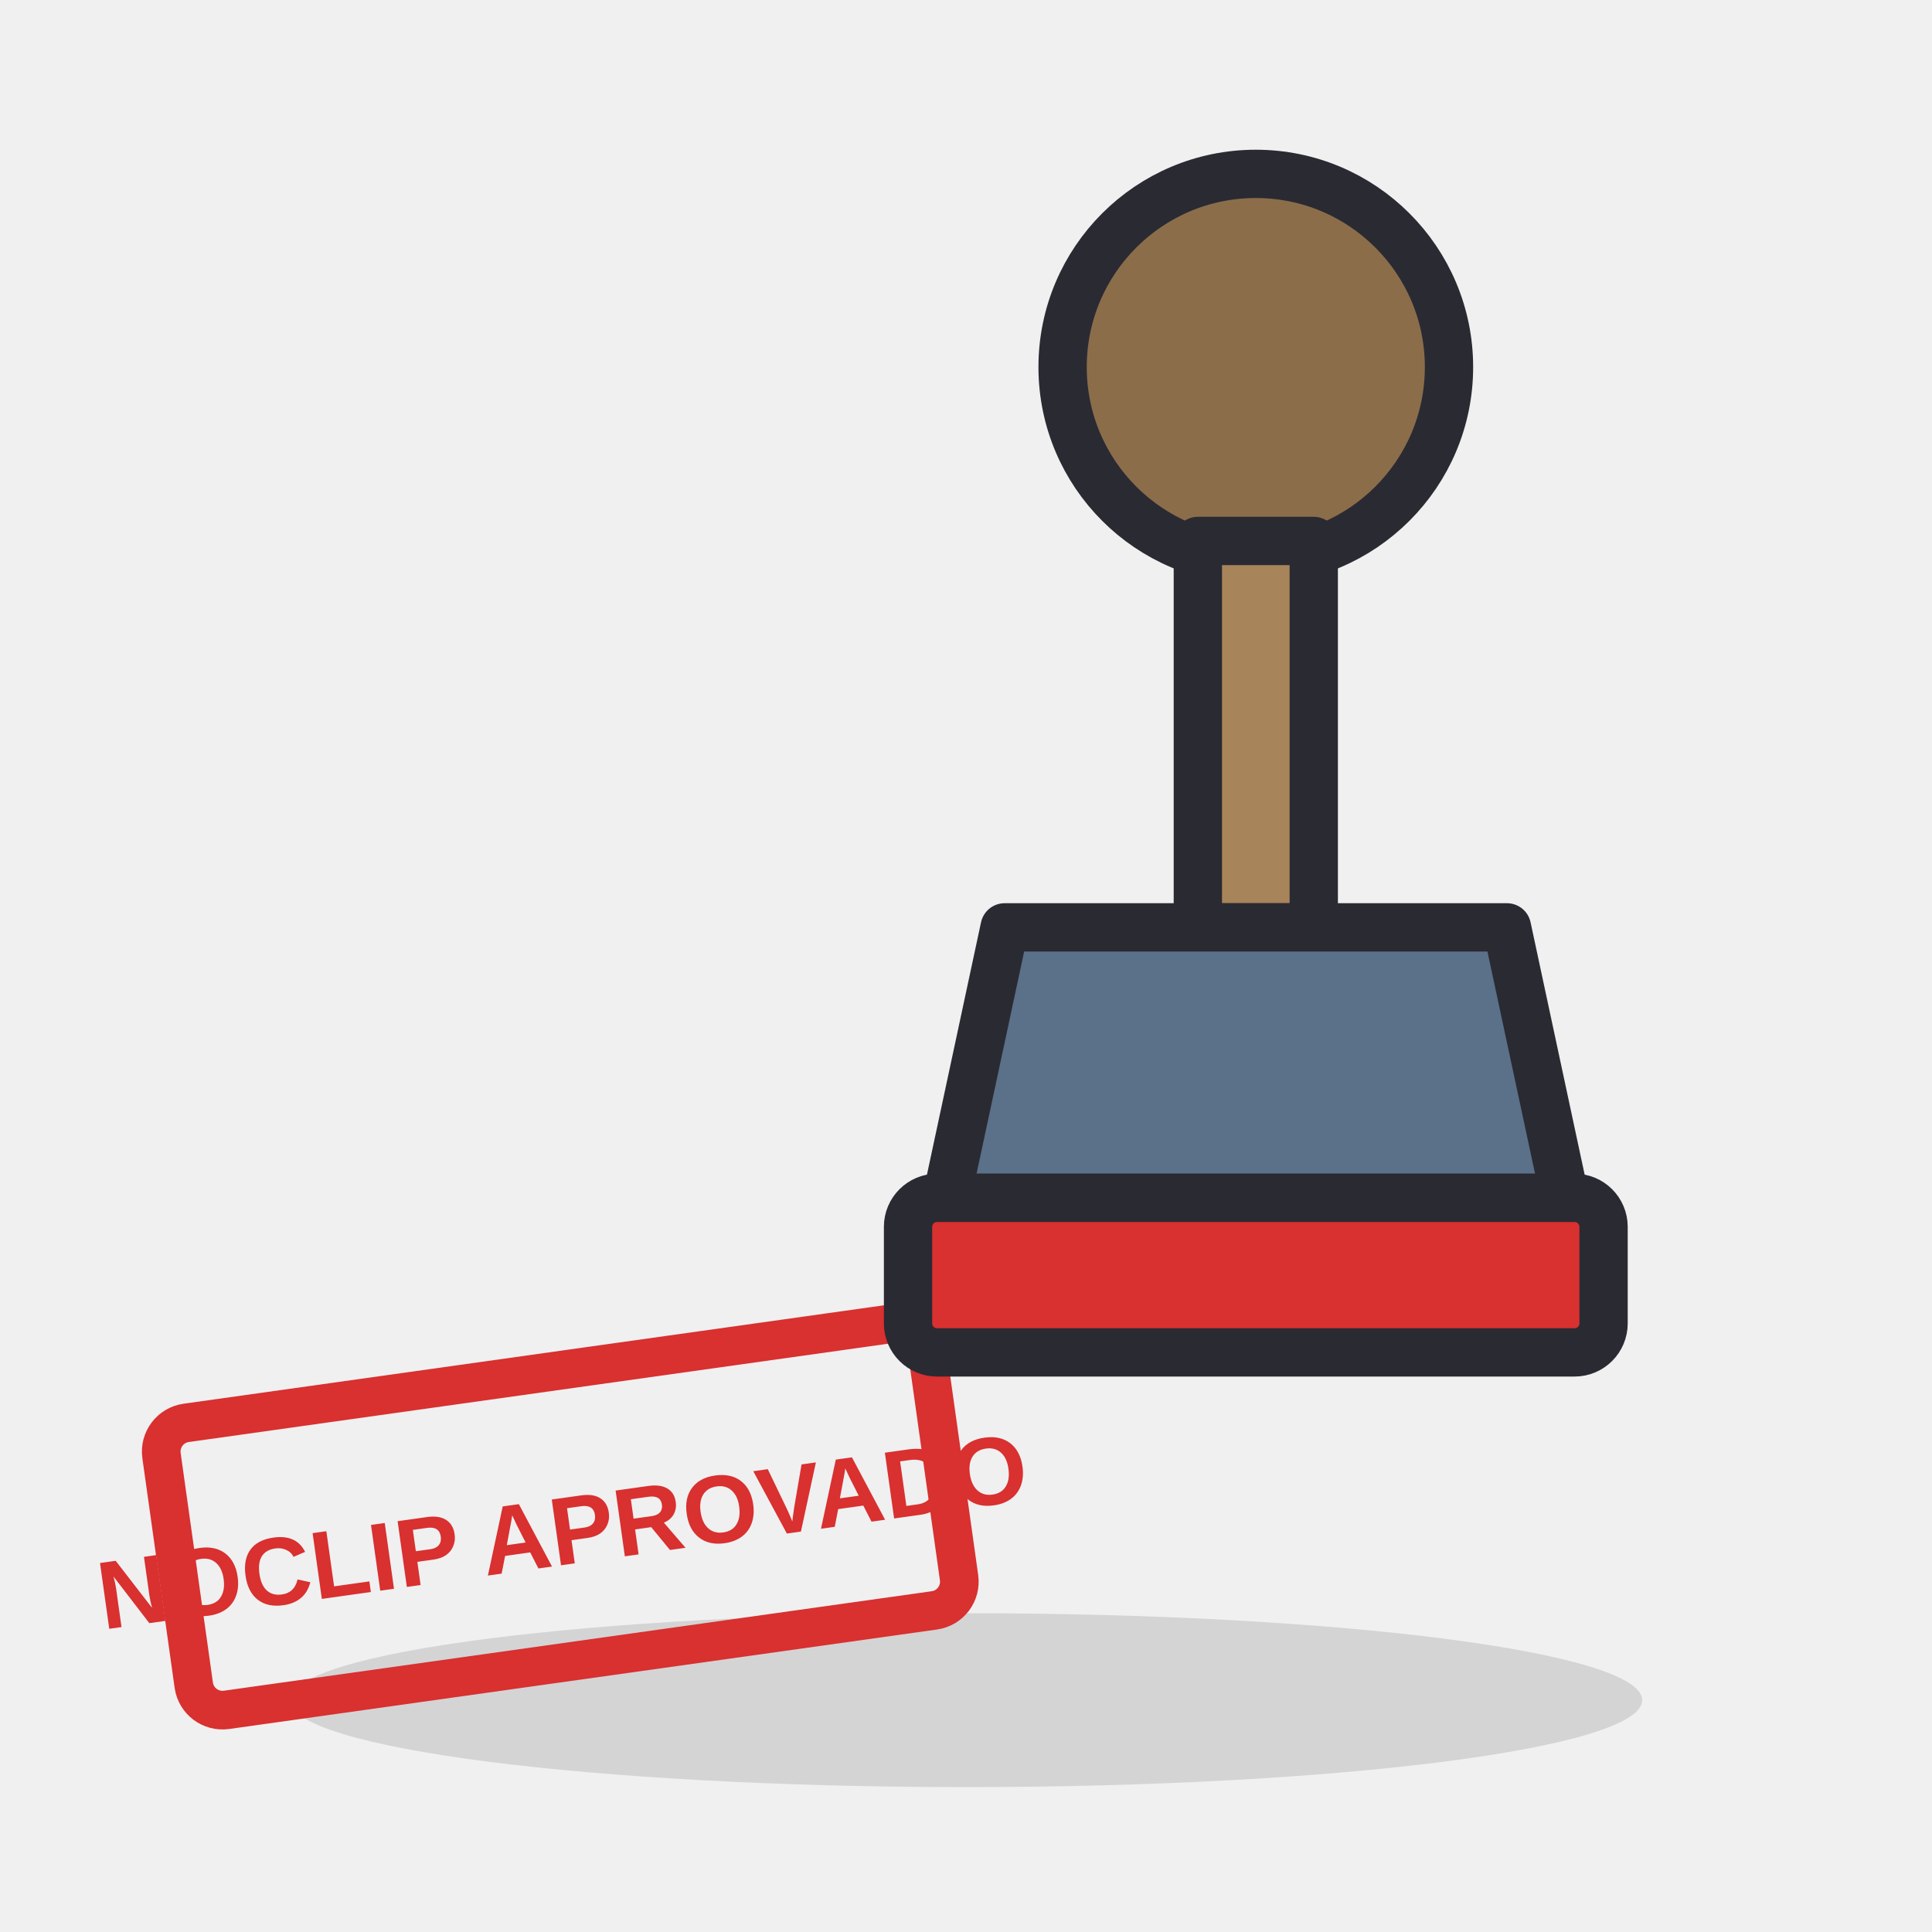
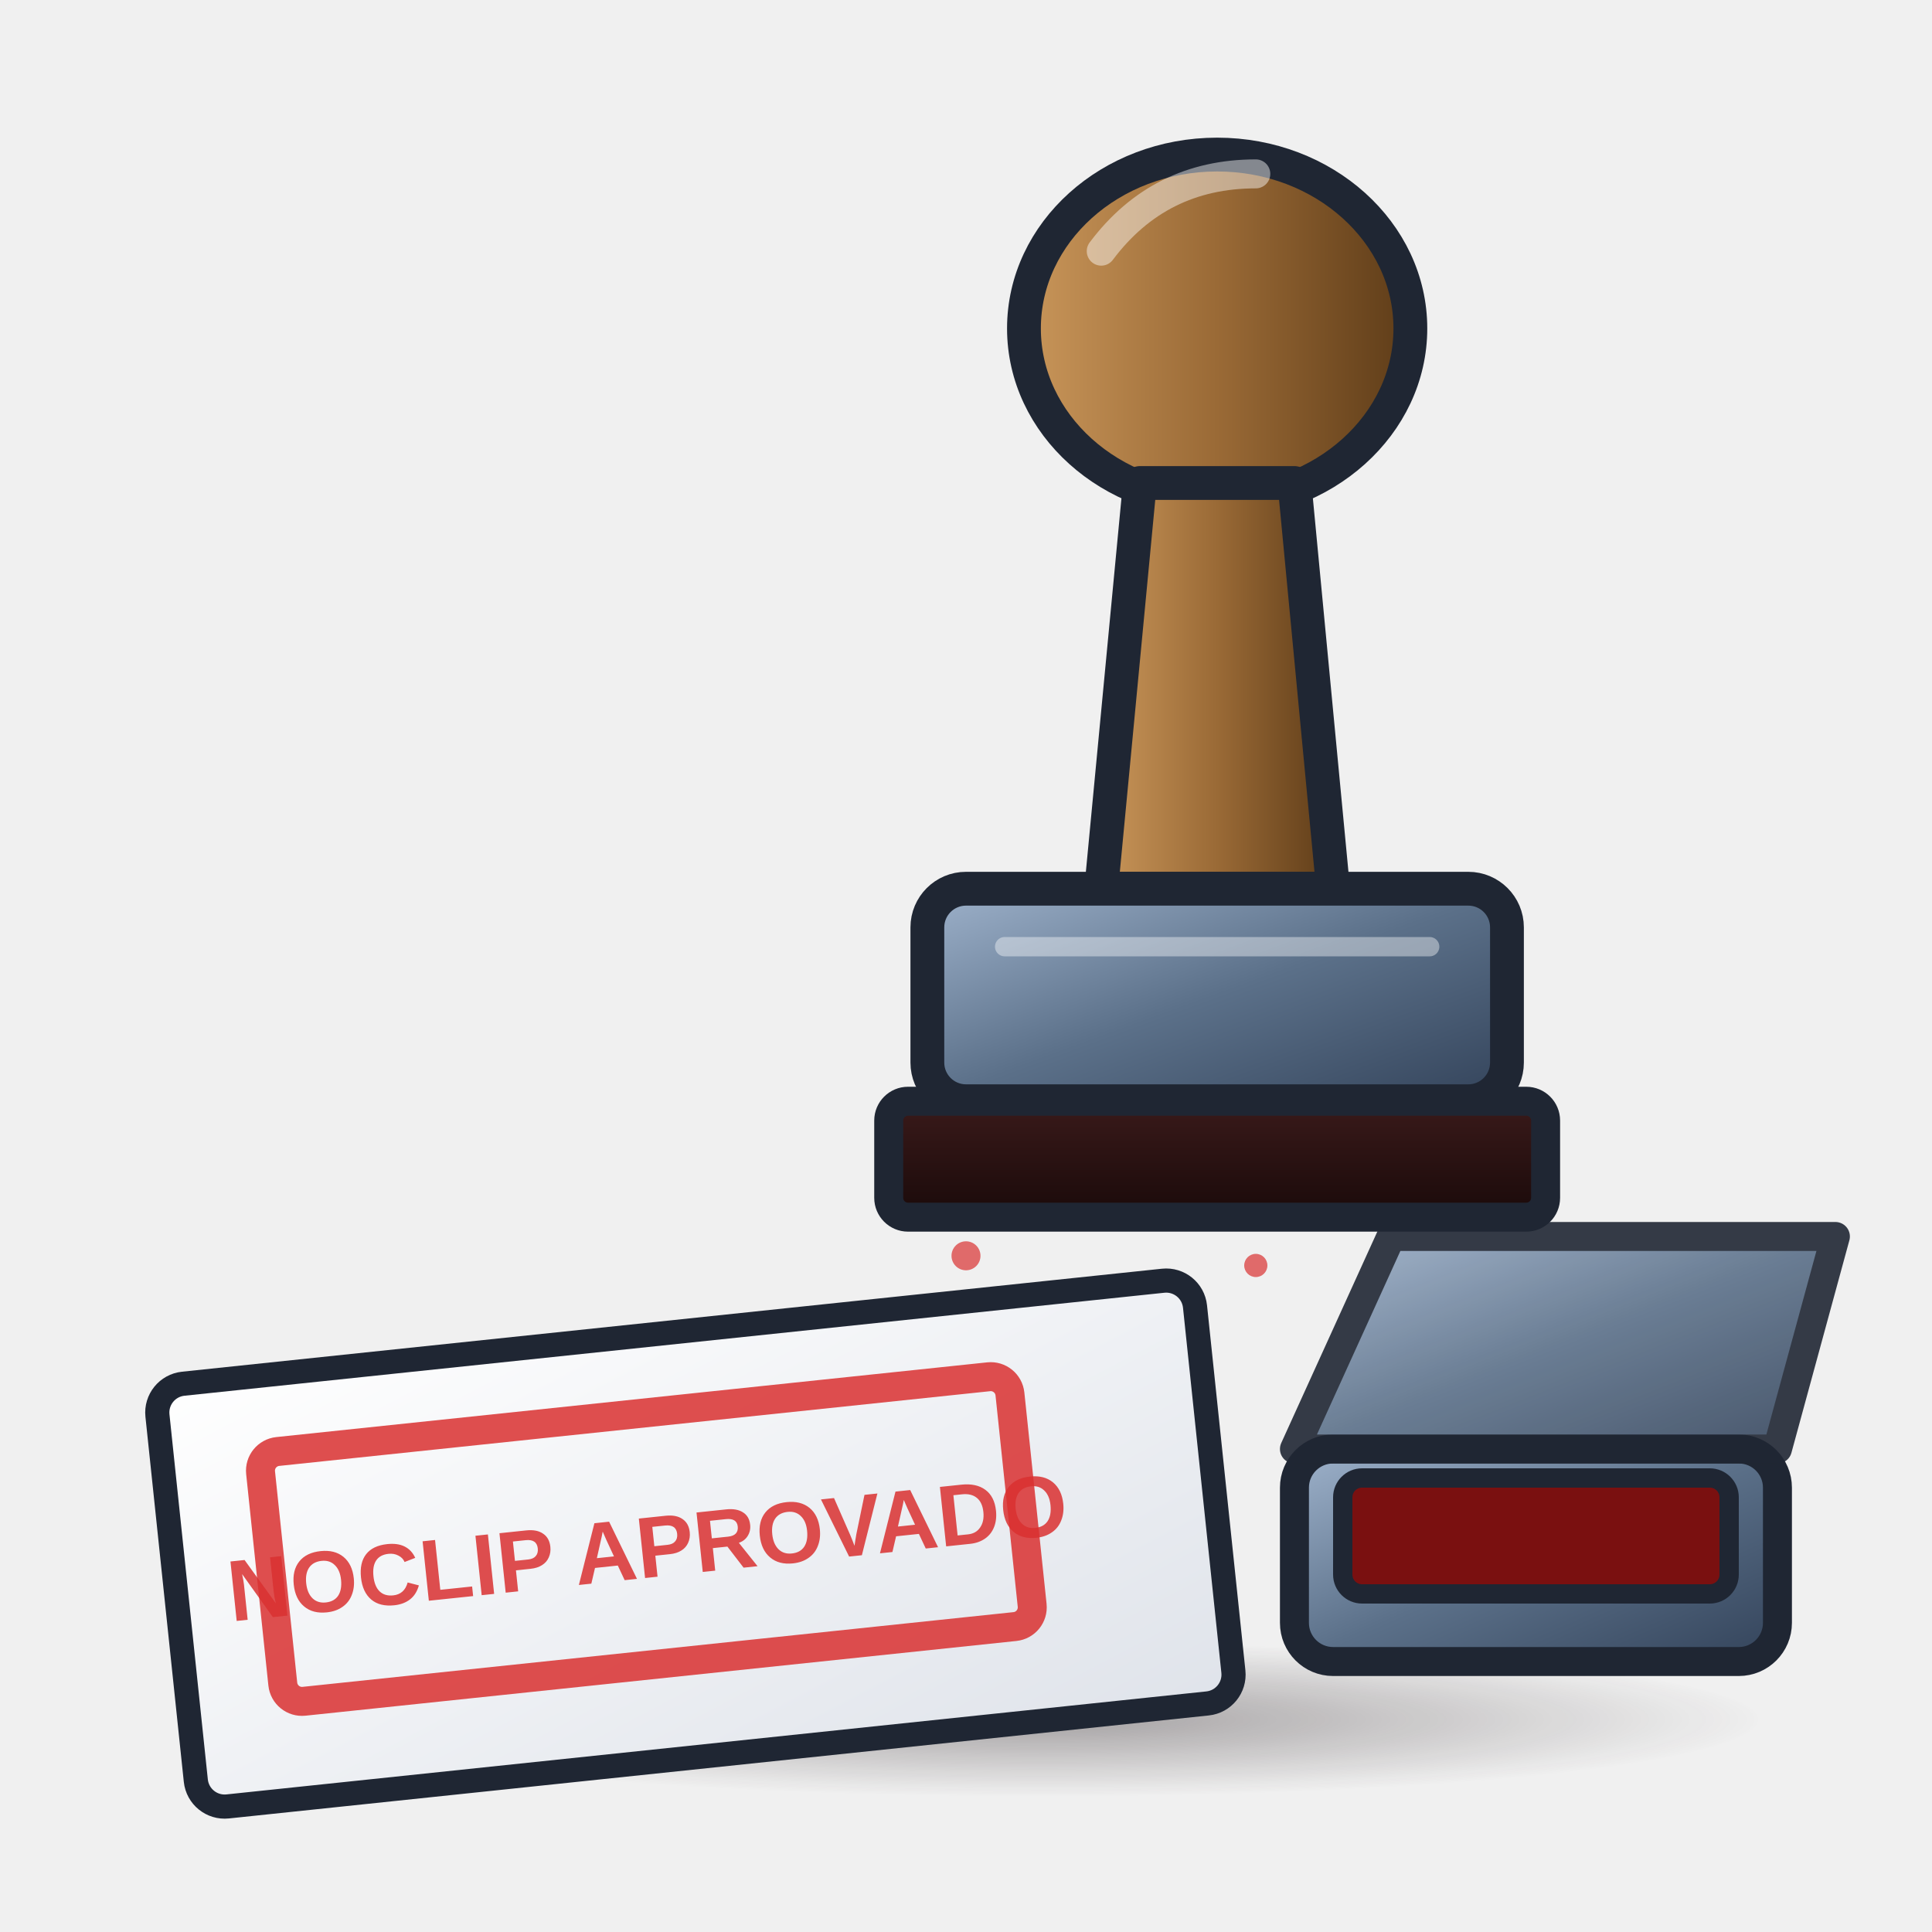
<svg xmlns="http://www.w3.org/2000/svg" viewBox="0 0 200 200">
-   <ellipse cx="100" cy="176" rx="70" ry="9" fill="#000" opacity=".12" />
-   <rect x="18" y="142" width="80" height="30" rx="3" fill="none" stroke="#d93030" stroke-width="4" transform="rotate(-8 58 157)" />
-   <text x="58" y="162" font-family="Arial, sans-serif" font-weight="bold" font-size="10" fill="#d93030" text-anchor="middle" transform="rotate(-8 58 157)">NOCLIP APROVADO</text>
-   <g stroke="#2a2a33" stroke-width="5" stroke-linejoin="round" stroke-linecap="round">
-     <circle cx="130" cy="38" r="20" fill="#8b6d4a" />
-     <path d="M124 56H136V96H124Z" fill="#a8845a" />
-     <path d="M104 96H156L162 124H98Z" fill="#5b7089" />
-     <rect x="94" y="124" width="72" height="16" rx="3" fill="#d93030" />
+   <defs>
+     <radialGradient id="sh" cx="0.5" cy="0.5" r="0.5">
+       <stop offset="0" stop-color="#1a1014" stop-opacity="0.35" />
+       <stop offset="1" stop-color="#1a1014" stop-opacity="0" />
+     </radialGradient>
+     <linearGradient id="wd" x1="0" y1="0" x2="1" y2="0">
+       <stop offset="0" stop-color="#c9965a" />
+       <stop offset="0.5" stop-color="#9a6a36" />
+       <stop offset="1" stop-color="#5e3c18" />
+     </linearGradient>
+     <linearGradient id="bl" x1="0" y1="0" x2="1" y2="1">
+       <stop offset="0" stop-color="#9fb3cc" />
+       <stop offset="0.5" stop-color="#5b7089" />
+       <stop offset="1" stop-color="#33435a" />
+     </linearGradient>
+     <linearGradient id="red" x1="0" y1="0" x2="0" y2="1">
+       <stop offset="0" stop-color="#ff6a5c" />
+       <stop offset="1" stop-color="#b01818" />
+     </linearGradient>
+     <linearGradient id="st" x1="0" y1="0" x2="1" y2="0">
+       <stop offset="0" stop-color="#7d8088" />
+       <stop offset="0.25" stop-color="#f2f3f5" />
+       <stop offset="0.5" stop-color="#b6b9c0" />
+       <stop offset="0.75" stop-color="#e6e7ea" />
+       <stop offset="1" stop-color="#6a6d75" />
+     </linearGradient>
+     <linearGradient id="wh" x1="0" y1="0" x2="1" y2="1">
+       <stop offset="0" stop-color="#ffffff" />
+       <stop offset="1" stop-color="#dfe3ea" />
+     </linearGradient>
+     <linearGradient id="rub" x1="0" y1="0" x2="0" y2="1">
+       <stop offset="0" stop-color="#3a1a1a" />
+       <stop offset="1" stop-color="#1a0a0a" />
+     </linearGradient>
+   </defs>
+   <ellipse cx="108" cy="178" rx="74" ry="8" fill="url(#sh)" />
+   <g transform="rotate(-6 70 160)">
+     <rect x="18" y="138" width="108" height="44" rx="3" fill="url(#wh)" stroke="#1f2633" stroke-width="2.5" />
+     <rect x="28" y="146" width="78" height="26" rx="2" fill="none" stroke="#d93030" stroke-width="3" opacity=".85" />
+     <text x="67" y="163" font-family="Arial, sans-serif" font-weight="900" font-size="9" fill="#d93030" text-anchor="middle" opacity=".85">NOCLIP APROVADO</text>
+   </g>
+   <rect x="134" y="150" width="50" height="22" rx="4" fill="url(#bl)" stroke="#1f2633" stroke-width="3" />
+   <rect x="139" y="153" width="40" height="12" rx="2" fill="#7a1010" stroke="#1f2633" stroke-width="2" />
+   <path d="M134 150L144 128H190L184 150Z" fill="url(#bl)" stroke="#1f2633" stroke-width="3" stroke-linejoin="round" opacity=".9" />
+   <ellipse cx="126" cy="34" rx="20" ry="18" fill="url(#wd)" stroke="#1f2633" stroke-width="3.5" />
+   <path d="M114 26Q120 18 130 18" fill="none" stroke="#fff" stroke-width="3" stroke-linecap="round" opacity=".45" />
+   <path d="M118 50H134L138 92H114Z" fill="url(#wd)" stroke="#1f2633" stroke-width="3.5" stroke-linejoin="round" />
+   <rect x="96" y="92" width="60" height="22" rx="4" fill="url(#bl)" stroke="#1f2633" stroke-width="3.5" />
+   <path d="M104 98H148" stroke="#fff" stroke-width="2" opacity=".4" stroke-linecap="round" />
+   <rect x="92" y="114" width="68" height="12" rx="2" fill="url(#rub)" stroke="#1f2633" stroke-width="3" />
+   <g fill="#d93030" opacity=".7">
+     <circle cx="100" cy="130" r="1.5" />
+     <circle cx="130" cy="131" r="1.2" />
  </g>
</svg>
